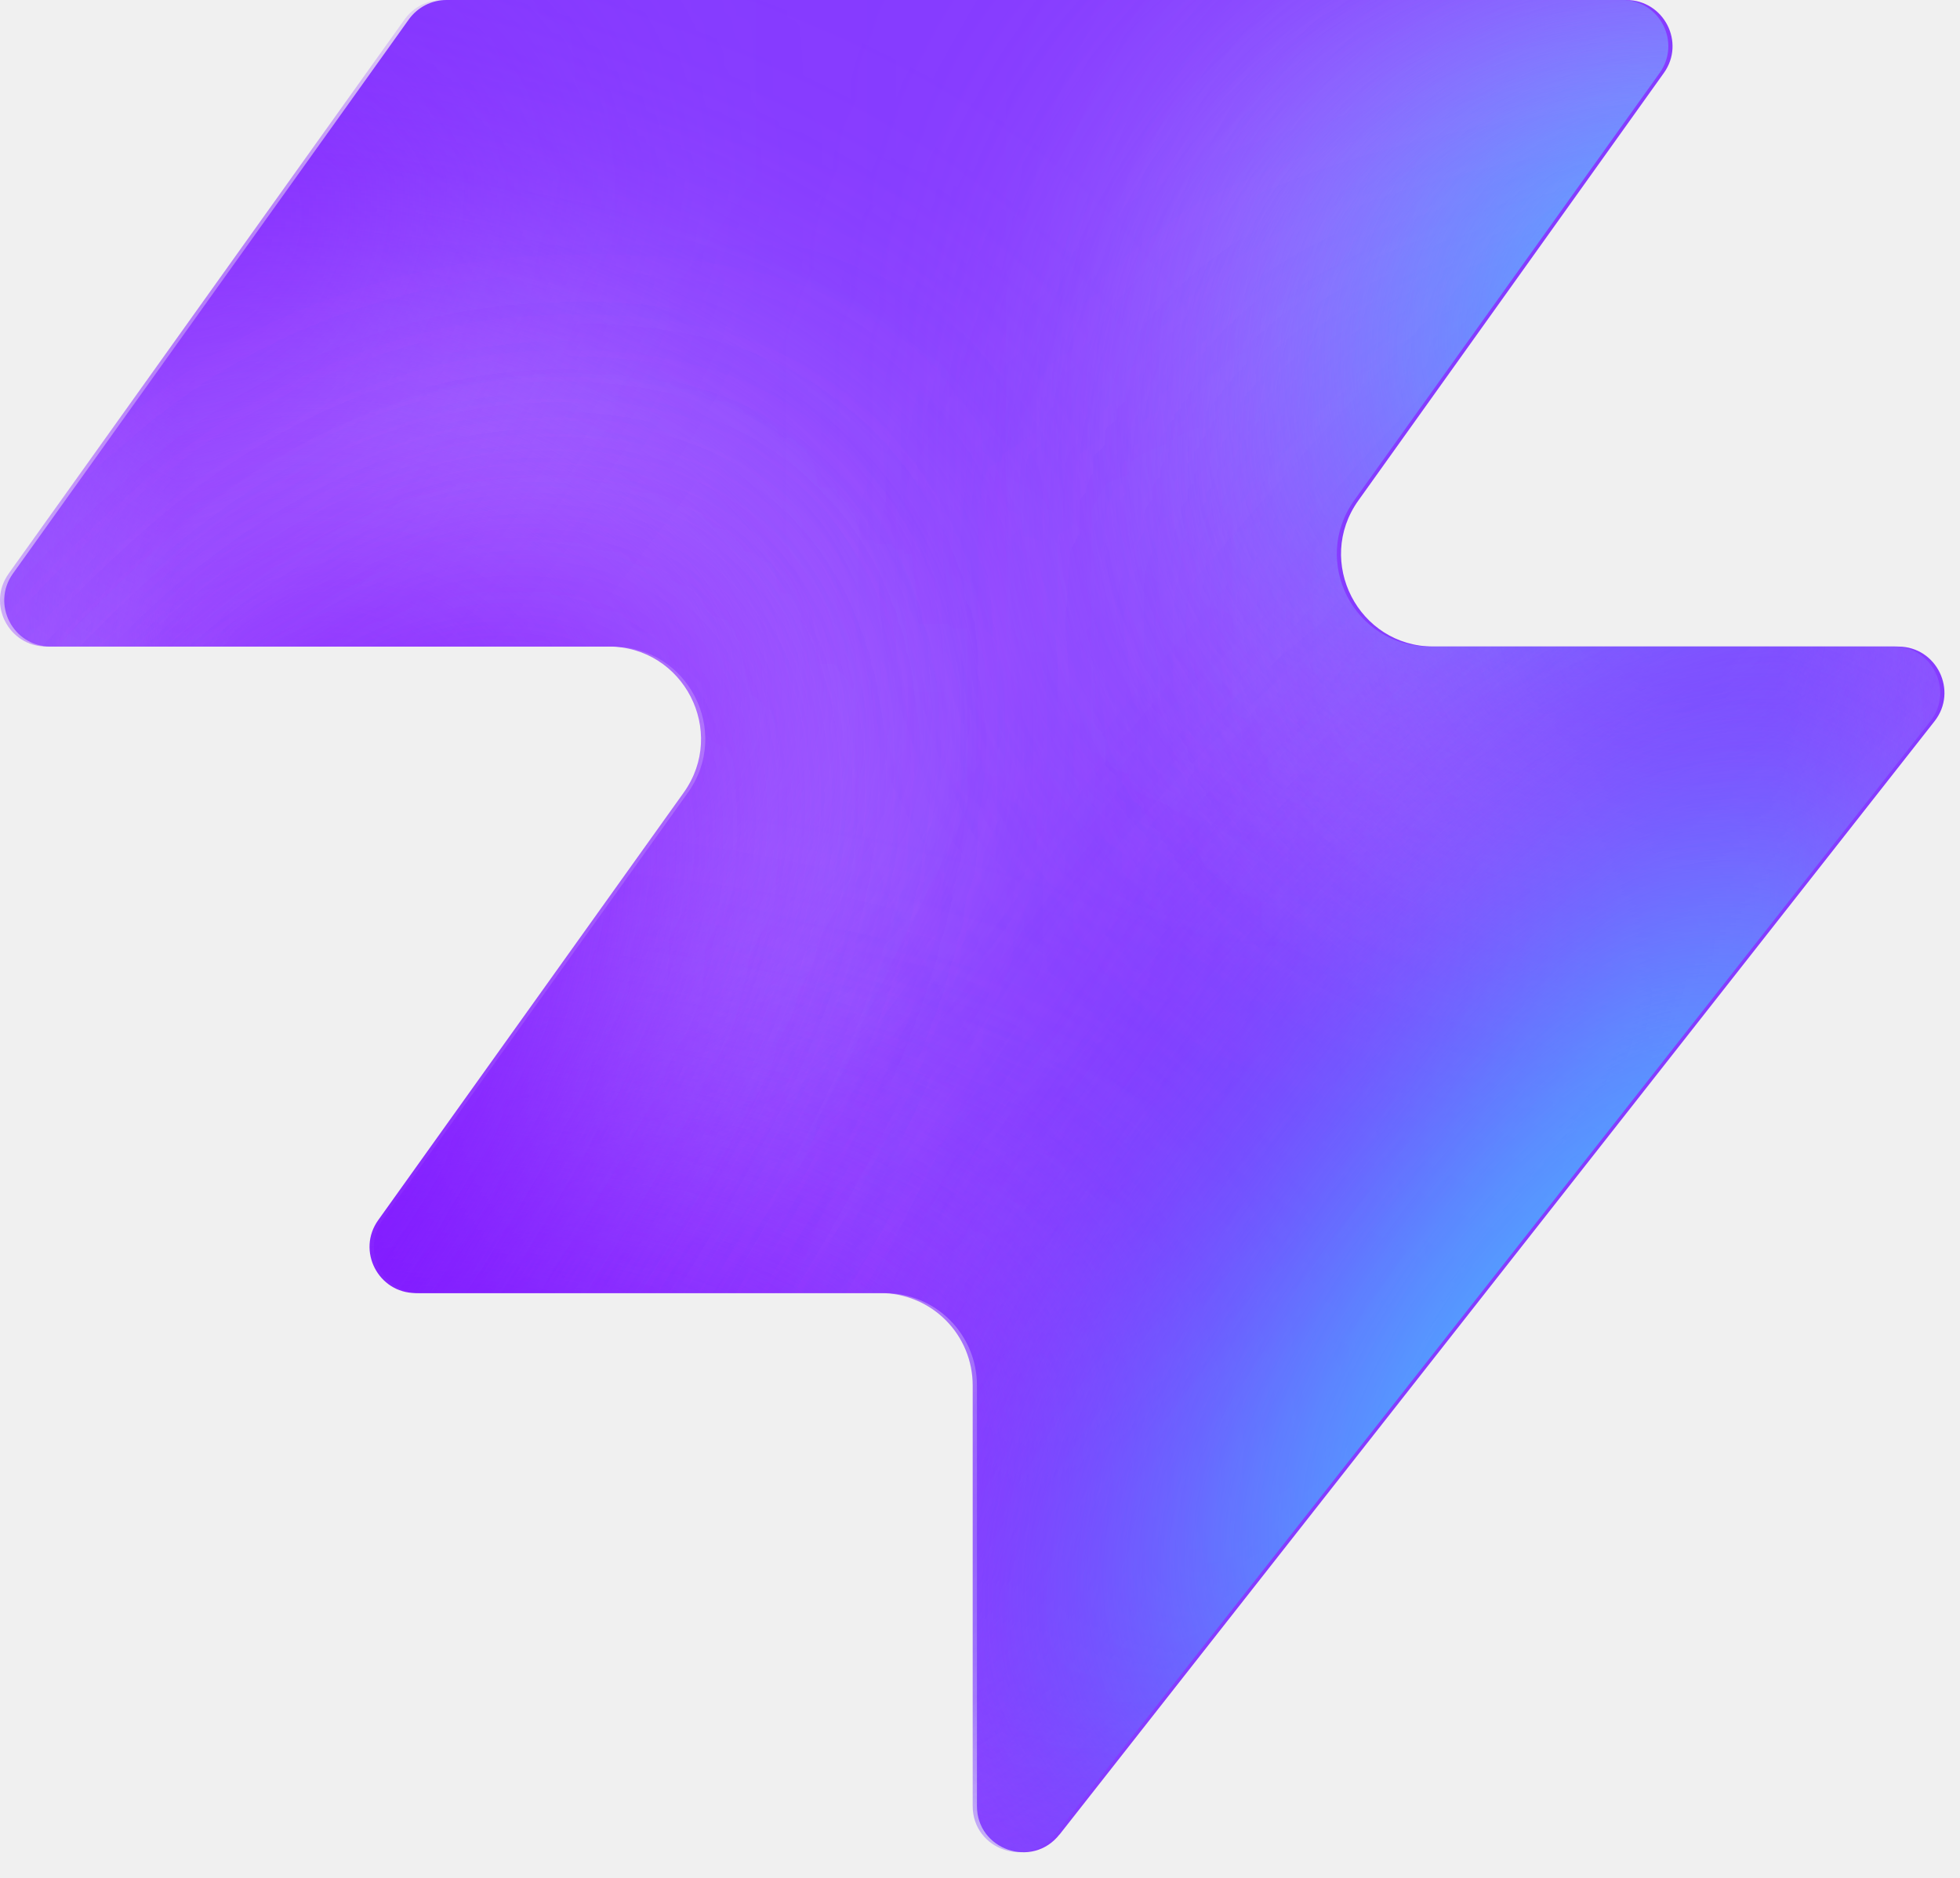
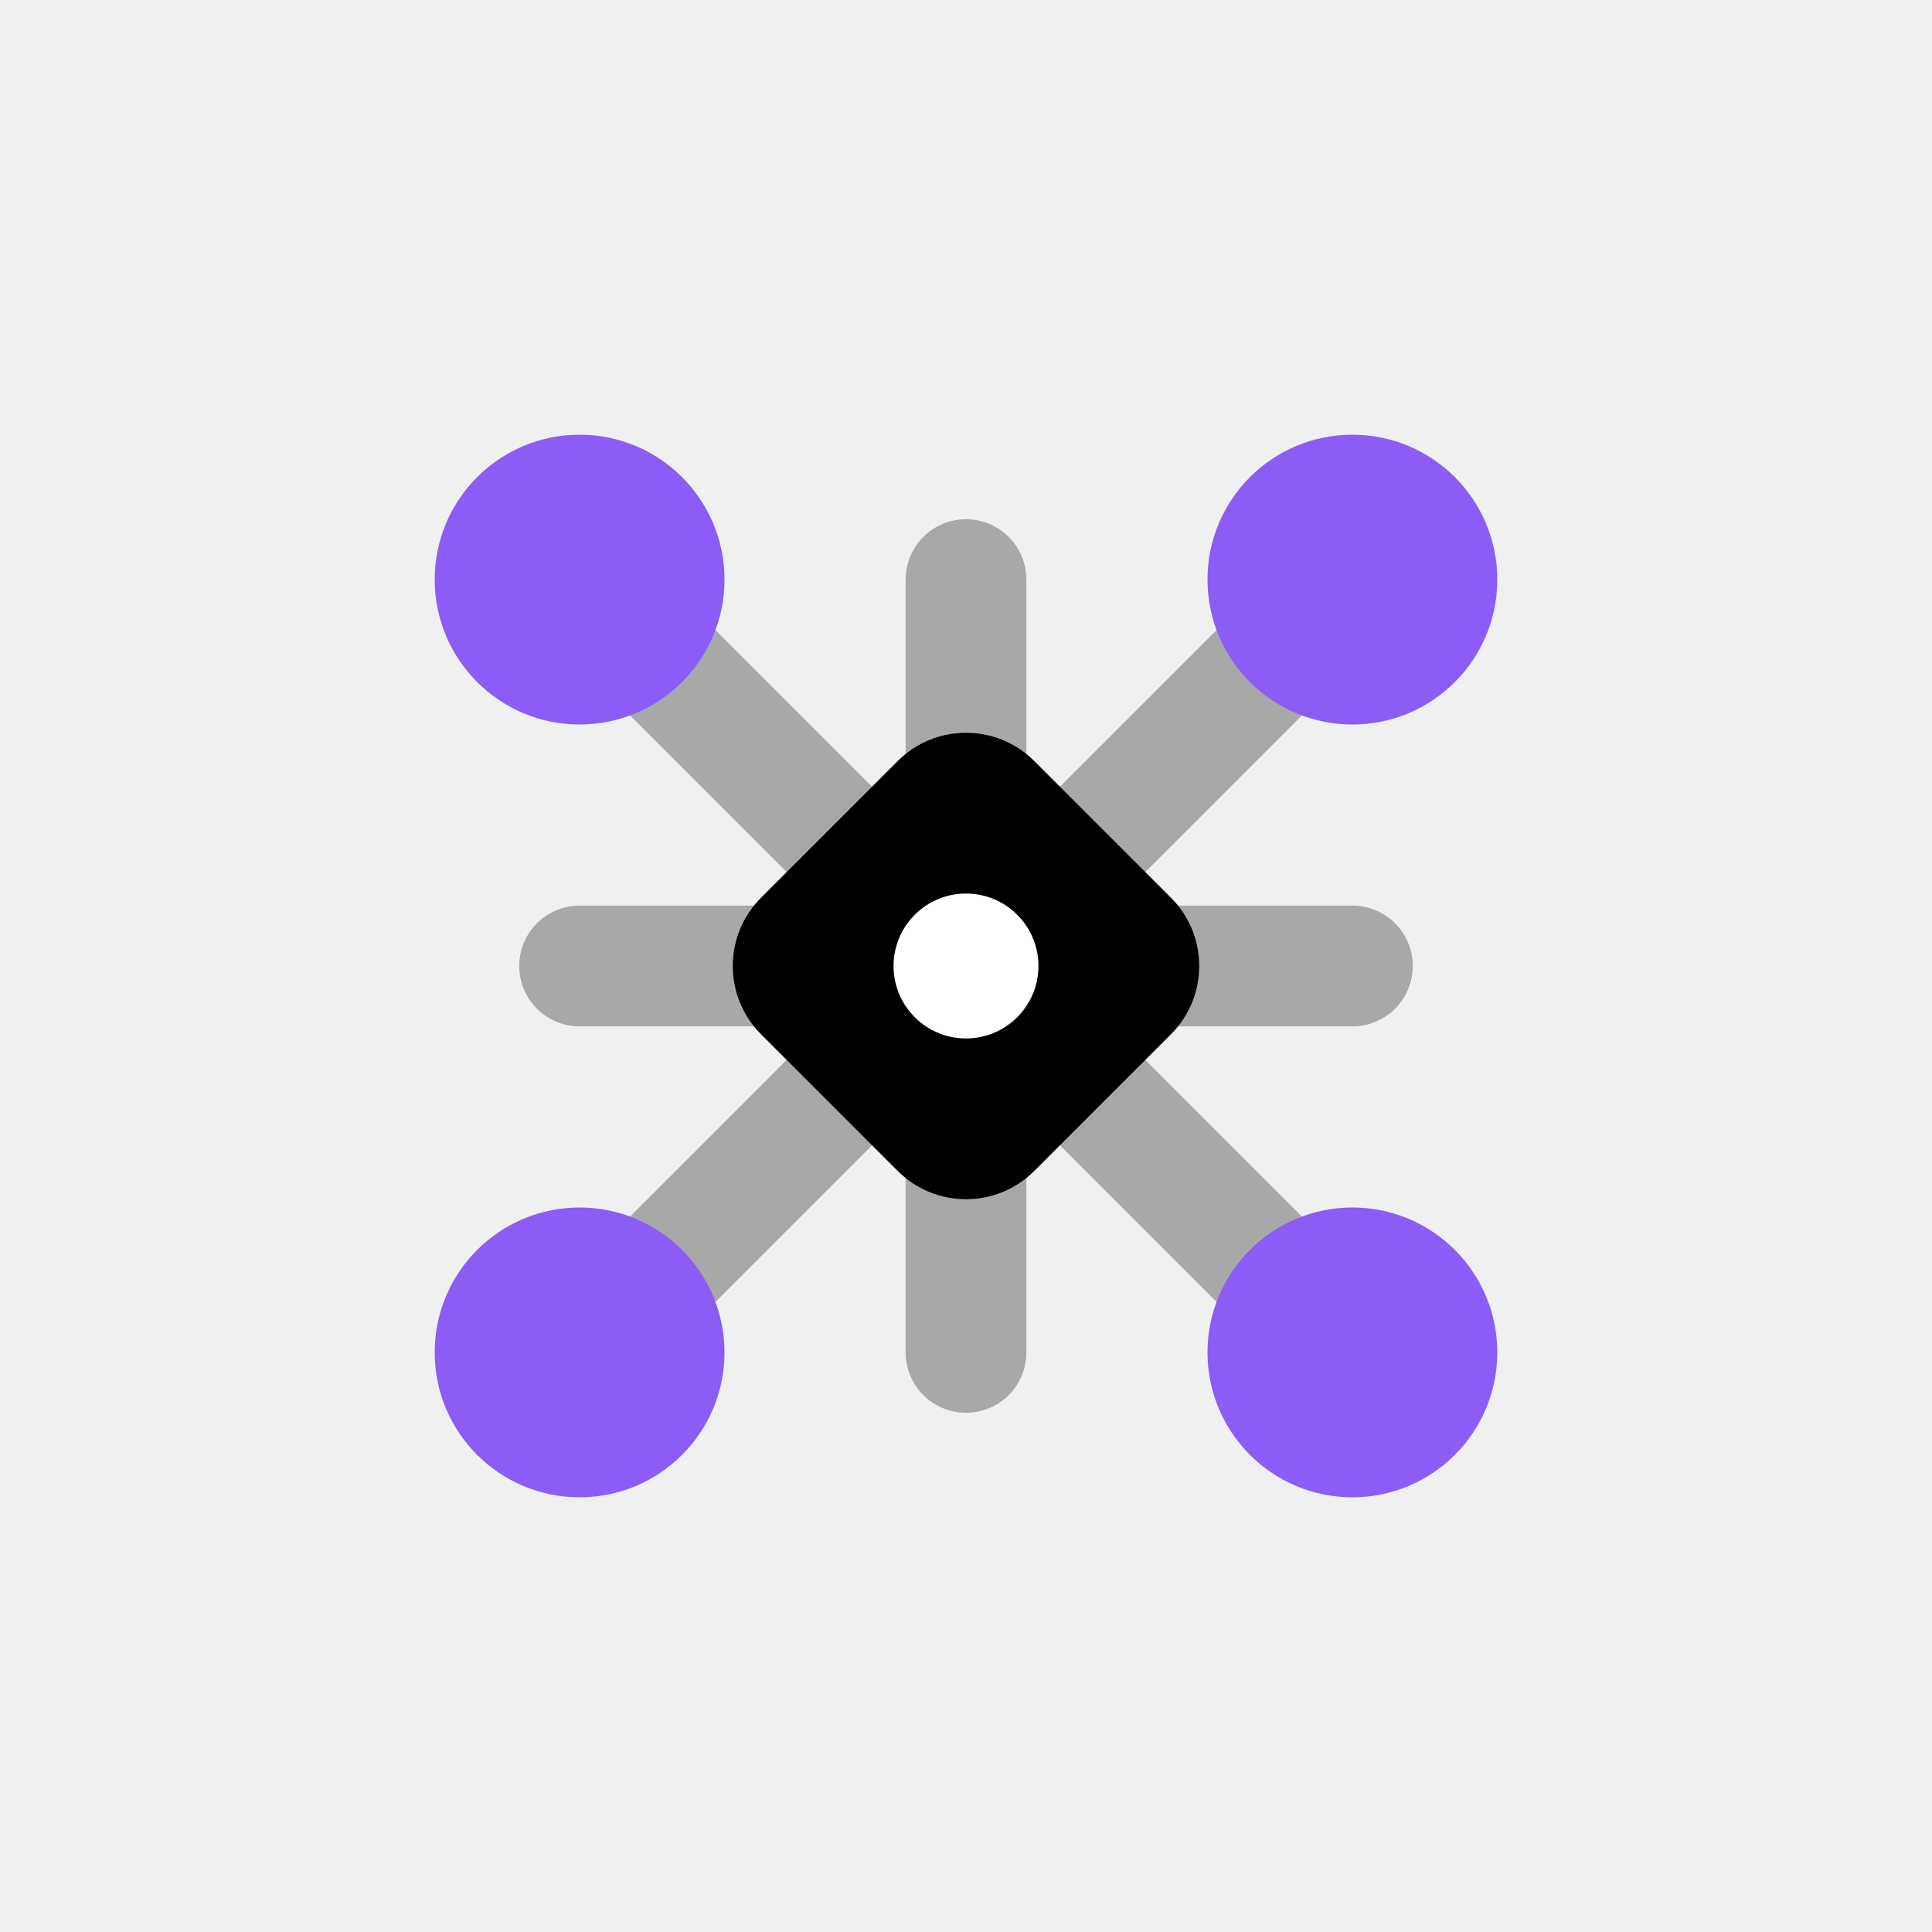
- <svg xmlns="http://www.w3.org/2000/svg" width="48" height="46" fill="none" viewBox="0 0 48 46">
-   <path fill="#863bff" d="M25.946 44.938c-.664.845-2.021.375-2.021-.698V33.937a2.26 2.26 0 0 0-2.262-2.262H10.287c-.92 0-1.456-1.04-.92-1.788l7.48-10.471c1.07-1.497 0-3.578-1.842-3.578H1.237c-.92 0-1.456-1.04-.92-1.788L10.013.474c.214-.297.556-.474.92-.474h28.894c.92 0 1.456 1.04.92 1.788l-7.48 10.471c-1.07 1.498 0 3.579 1.842 3.579h11.377c.943 0 1.473 1.088.89 1.83L25.947 44.94z" style="fill:#863bff;fill:color(display-p3 .525 .23 1);fill-opacity:1" />
-   <mask id="a" width="48" height="46" x="0" y="0" maskUnits="userSpaceOnUse" style="mask-type:alpha">
-     <path fill="#000" d="M25.842 44.938c-.664.844-2.021.375-2.021-.698V33.937a2.26 2.26 0 0 0-2.262-2.262H10.183c-.92 0-1.456-1.04-.92-1.788l7.48-10.471c1.07-1.498 0-3.579-1.842-3.579H1.133c-.92 0-1.456-1.04-.92-1.787L9.91.473c.214-.297.556-.474.92-.474h28.894c.92 0 1.456 1.04.92 1.788l-7.48 10.471c-1.07 1.498 0 3.578 1.842 3.578h11.377c.943 0 1.473 1.088.89 1.832L25.843 44.94z" style="fill:#000;fill-opacity:1" />
-   </mask>
-   <g mask="url(#a)">
-     <g filter="url(#b)">
-       <ellipse cx="5.508" cy="14.704" fill="#ede6ff" rx="5.508" ry="14.704" style="fill:#ede6ff;fill:color(display-p3 .927 .903 1);fill-opacity:1" transform="matrix(.00324 1 1 -.00324 -4.47 31.516)" />
-     </g>
-     <g filter="url(#c)">
-       <ellipse cx="10.399" cy="29.851" fill="#ede6ff" rx="10.399" ry="29.851" style="fill:#ede6ff;fill:color(display-p3 .927 .903 1);fill-opacity:1" transform="matrix(.00324 1 1 -.00324 -39.328 7.883)" />
-     </g>
-     <g filter="url(#d)">
-       <ellipse cx="5.508" cy="30.487" fill="#7e14ff" rx="5.508" ry="30.487" style="fill:#7e14ff;fill:color(display-p3 .492 .077 1);fill-opacity:1" transform="rotate(89.814 -25.913 -14.639)scale(1 -1)" />
-     </g>
-     <g filter="url(#e)">
-       <ellipse cx="5.508" cy="30.599" fill="#7e14ff" rx="5.508" ry="30.599" style="fill:#7e14ff;fill:color(display-p3 .492 .077 1);fill-opacity:1" transform="rotate(89.814 -32.644 -3.334)scale(1 -1)" />
-     </g>
-     <g filter="url(#f)">
-       <ellipse cx="5.508" cy="30.599" fill="#7e14ff" rx="5.508" ry="30.599" style="fill:#7e14ff;fill:color(display-p3 .492 .077 1);fill-opacity:1" transform="matrix(.00324 1 1 -.00324 -34.34 30.47)" />
-     </g>
-     <g filter="url(#g)">
-       <ellipse cx="14.072" cy="22.078" fill="#ede6ff" rx="14.072" ry="22.078" style="fill:#ede6ff;fill:color(display-p3 .927 .903 1);fill-opacity:1" transform="rotate(93.35 24.506 48.493)scale(-1 1)" />
-     </g>
-     <g filter="url(#h)">
-       <ellipse cx="3.47" cy="21.501" fill="#7e14ff" rx="3.47" ry="21.501" style="fill:#7e14ff;fill:color(display-p3 .492 .077 1);fill-opacity:1" transform="rotate(89.009 28.708 47.59)scale(-1 1)" />
-     </g>
-     <g filter="url(#i)">
-       <ellipse cx="3.47" cy="21.501" fill="#7e14ff" rx="3.47" ry="21.501" style="fill:#7e14ff;fill:color(display-p3 .492 .077 1);fill-opacity:1" transform="rotate(89.009 28.708 47.59)scale(-1 1)" />
-     </g>
-     <g filter="url(#j)">
-       <ellipse cx=".387" cy="8.972" fill="#7e14ff" rx="4.407" ry="29.108" style="fill:#7e14ff;fill:color(display-p3 .492 .077 1);fill-opacity:1" transform="rotate(39.51 .387 8.972)" />
-     </g>
-     <g filter="url(#k)">
-       <ellipse cx="47.523" cy="-6.092" fill="#7e14ff" rx="4.407" ry="29.108" style="fill:#7e14ff;fill:color(display-p3 .492 .077 1);fill-opacity:1" transform="rotate(37.892 47.523 -6.092)" />
-     </g>
-     <g filter="url(#l)">
-       <ellipse cx="41.412" cy="6.333" fill="#47bfff" rx="5.971" ry="9.665" style="fill:#47bfff;fill:color(display-p3 .28 .748 1);fill-opacity:1" transform="rotate(37.892 41.412 6.333)" />
-     </g>
-     <g filter="url(#m)">
-       <ellipse cx="-1.879" cy="38.332" fill="#7e14ff" rx="4.407" ry="29.108" style="fill:#7e14ff;fill:color(display-p3 .492 .077 1);fill-opacity:1" transform="rotate(37.892 -1.88 38.332)" />
-     </g>
-     <g filter="url(#n)">
-       <ellipse cx="-1.879" cy="38.332" fill="#7e14ff" rx="4.407" ry="29.108" style="fill:#7e14ff;fill:color(display-p3 .492 .077 1);fill-opacity:1" transform="rotate(37.892 -1.88 38.332)" />
-     </g>
-     <g filter="url(#o)">
-       <ellipse cx="35.651" cy="29.907" fill="#7e14ff" rx="4.407" ry="29.108" style="fill:#7e14ff;fill:color(display-p3 .492 .077 1);fill-opacity:1" transform="rotate(37.892 35.651 29.907)" />
-     </g>
-     <g filter="url(#p)">
-       <ellipse cx="38.418" cy="32.4" fill="#47bfff" rx="5.971" ry="15.297" style="fill:#47bfff;fill:color(display-p3 .28 .748 1);fill-opacity:1" transform="rotate(37.892 38.418 32.4)" />
-     </g>
-   </g>
+ <svg xmlns="http://www.w3.org/2000/svg" viewBox="0 0 40 40" fill="none" width="512" height="512">
  <defs>
-     <filter id="b" width="60.045" height="41.654" x="-19.77" y="16.149" color-interpolation-filters="sRGB" filterUnits="userSpaceOnUse">
-       <feFlood flood-opacity="0" result="BackgroundImageFix" />
-       <feBlend in="SourceGraphic" in2="BackgroundImageFix" result="shape" />
-       <feGaussianBlur result="effect1_foregroundBlur_2002_17158" stdDeviation="7.659" />
-     </filter>
-     <filter id="c" width="90.34" height="51.437" x="-54.613" y="-7.533" color-interpolation-filters="sRGB" filterUnits="userSpaceOnUse">
-       <feFlood flood-opacity="0" result="BackgroundImageFix" />
-       <feBlend in="SourceGraphic" in2="BackgroundImageFix" result="shape" />
-       <feGaussianBlur result="effect1_foregroundBlur_2002_17158" stdDeviation="7.659" />
-     </filter>
-     <filter id="d" width="79.355" height="29.4" x="-49.64" y="2.03" color-interpolation-filters="sRGB" filterUnits="userSpaceOnUse">
-       <feFlood flood-opacity="0" result="BackgroundImageFix" />
-       <feBlend in="SourceGraphic" in2="BackgroundImageFix" result="shape" />
-       <feGaussianBlur result="effect1_foregroundBlur_2002_17158" stdDeviation="4.596" />
-     </filter>
-     <filter id="e" width="79.579" height="29.4" x="-45.045" y="20.029" color-interpolation-filters="sRGB" filterUnits="userSpaceOnUse">
-       <feFlood flood-opacity="0" result="BackgroundImageFix" />
-       <feBlend in="SourceGraphic" in2="BackgroundImageFix" result="shape" />
-       <feGaussianBlur result="effect1_foregroundBlur_2002_17158" stdDeviation="4.596" />
-     </filter>
-     <filter id="f" width="79.579" height="29.4" x="-43.513" y="21.178" color-interpolation-filters="sRGB" filterUnits="userSpaceOnUse">
-       <feFlood flood-opacity="0" result="BackgroundImageFix" />
-       <feBlend in="SourceGraphic" in2="BackgroundImageFix" result="shape" />
-       <feGaussianBlur result="effect1_foregroundBlur_2002_17158" stdDeviation="4.596" />
-     </filter>
-     <filter id="g" width="74.749" height="58.852" x="15.756" y="-17.901" color-interpolation-filters="sRGB" filterUnits="userSpaceOnUse">
-       <feFlood flood-opacity="0" result="BackgroundImageFix" />
-       <feBlend in="SourceGraphic" in2="BackgroundImageFix" result="shape" />
-       <feGaussianBlur result="effect1_foregroundBlur_2002_17158" stdDeviation="7.659" />
-     </filter>
-     <filter id="h" width="61.377" height="25.362" x="23.548" y="2.284" color-interpolation-filters="sRGB" filterUnits="userSpaceOnUse">
-       <feFlood flood-opacity="0" result="BackgroundImageFix" />
-       <feBlend in="SourceGraphic" in2="BackgroundImageFix" result="shape" />
-       <feGaussianBlur result="effect1_foregroundBlur_2002_17158" stdDeviation="4.596" />
-     </filter>
-     <filter id="i" width="61.377" height="25.362" x="23.548" y="2.284" color-interpolation-filters="sRGB" filterUnits="userSpaceOnUse">
-       <feFlood flood-opacity="0" result="BackgroundImageFix" />
-       <feBlend in="SourceGraphic" in2="BackgroundImageFix" result="shape" />
-       <feGaussianBlur result="effect1_foregroundBlur_2002_17158" stdDeviation="4.596" />
-     </filter>
-     <filter id="j" width="56.045" height="63.649" x="-27.636" y="-22.853" color-interpolation-filters="sRGB" filterUnits="userSpaceOnUse">
-       <feFlood flood-opacity="0" result="BackgroundImageFix" />
-       <feBlend in="SourceGraphic" in2="BackgroundImageFix" result="shape" />
-       <feGaussianBlur result="effect1_foregroundBlur_2002_17158" stdDeviation="4.596" />
-     </filter>
-     <filter id="k" width="54.814" height="64.646" x="20.116" y="-38.415" color-interpolation-filters="sRGB" filterUnits="userSpaceOnUse">
-       <feFlood flood-opacity="0" result="BackgroundImageFix" />
-       <feBlend in="SourceGraphic" in2="BackgroundImageFix" result="shape" />
-       <feGaussianBlur result="effect1_foregroundBlur_2002_17158" stdDeviation="4.596" />
-     </filter>
-     <filter id="l" width="33.541" height="35.313" x="24.641" y="-11.323" color-interpolation-filters="sRGB" filterUnits="userSpaceOnUse">
-       <feFlood flood-opacity="0" result="BackgroundImageFix" />
-       <feBlend in="SourceGraphic" in2="BackgroundImageFix" result="shape" />
-       <feGaussianBlur result="effect1_foregroundBlur_2002_17158" stdDeviation="4.596" />
-     </filter>
-     <filter id="m" width="54.814" height="64.646" x="-29.286" y="6.009" color-interpolation-filters="sRGB" filterUnits="userSpaceOnUse">
-       <feFlood flood-opacity="0" result="BackgroundImageFix" />
-       <feBlend in="SourceGraphic" in2="BackgroundImageFix" result="shape" />
-       <feGaussianBlur result="effect1_foregroundBlur_2002_17158" stdDeviation="4.596" />
-     </filter>
-     <filter id="n" width="54.814" height="64.646" x="-29.286" y="6.009" color-interpolation-filters="sRGB" filterUnits="userSpaceOnUse">
-       <feFlood flood-opacity="0" result="BackgroundImageFix" />
-       <feBlend in="SourceGraphic" in2="BackgroundImageFix" result="shape" />
-       <feGaussianBlur result="effect1_foregroundBlur_2002_17158" stdDeviation="4.596" />
-     </filter>
-     <filter id="o" width="54.814" height="64.646" x="8.244" y="-2.416" color-interpolation-filters="sRGB" filterUnits="userSpaceOnUse">
-       <feFlood flood-opacity="0" result="BackgroundImageFix" />
-       <feBlend in="SourceGraphic" in2="BackgroundImageFix" result="shape" />
-       <feGaussianBlur result="effect1_foregroundBlur_2002_17158" stdDeviation="4.596" />
-     </filter>
-     <filter id="p" width="39.409" height="43.623" x="18.713" y="10.588" color-interpolation-filters="sRGB" filterUnits="userSpaceOnUse">
-       <feFlood flood-opacity="0" result="BackgroundImageFix" />
-       <feBlend in="SourceGraphic" in2="BackgroundImageFix" result="shape" />
-       <feGaussianBlur result="effect1_foregroundBlur_2002_17158" stdDeviation="4.596" />
-     </filter>
+     <linearGradient id="forgeGradient" x1="0%" y1="0%" x2="100%" y2="100%">
+       <stop offset="0%" />
+       <stop offset="100%" />
+     </linearGradient>
+     <linearGradient id="techGradient" x1="0%" y1="0%" x2="100%" y2="100%">
+       <stop offset="0%" />
+       <stop offset="100%" />
+     </linearGradient>
  </defs>
+   <path d="M12 20H28M20 12V28M14 14L26 26M26 14L14 26" stroke="url(#techGradient)" stroke-width="2.5" stroke-linecap="round" opacity="0.3" />
+   <circle cx="12" cy="12" r="3" fill="#8b5cf6" />
+   <circle cx="28" cy="12" r="3" fill="#8b5cf6" />
+   <circle cx="12" cy="28" r="3" fill="#8b5cf6" />
+   <circle cx="28" cy="28" r="3" fill="#8b5cf6" />
+   <rect x="16" y="16" width="8" height="8" rx="2" fill="url(#forgeGradient)" transform="rotate(45 20 20)" />
+   <circle cx="20" cy="20" r="1.5" fill="#ffffff" />
</svg>
